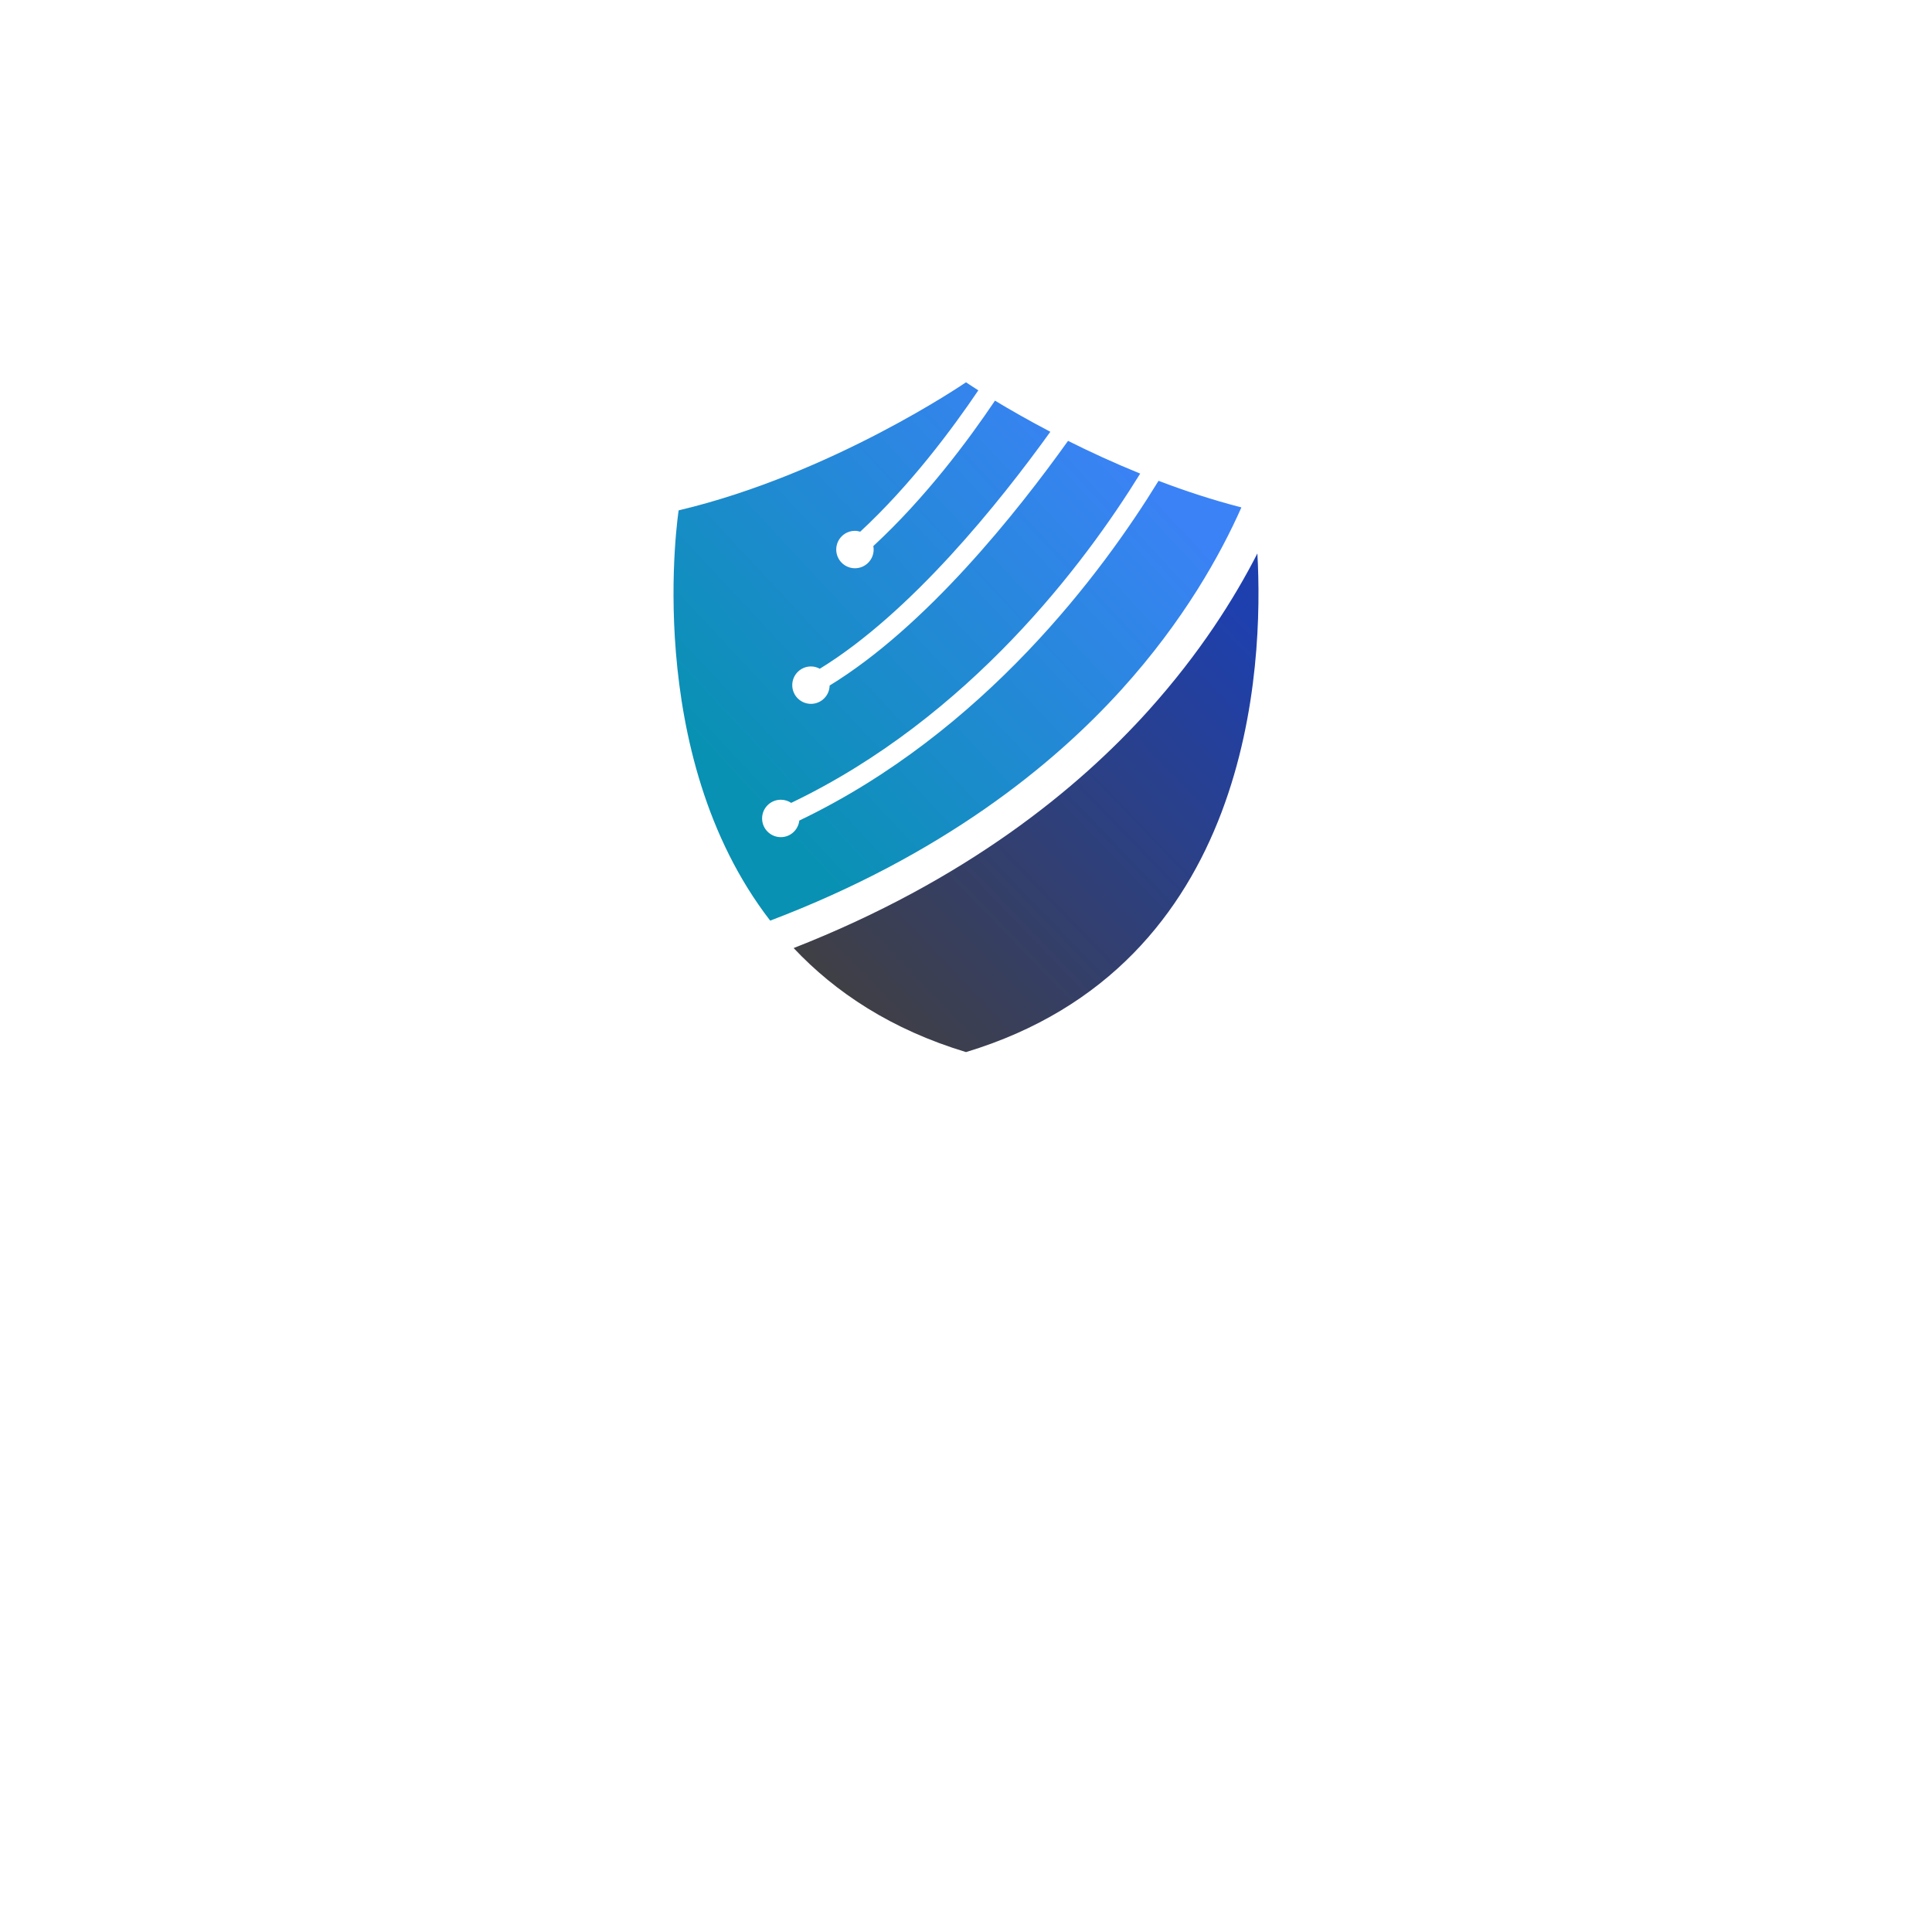
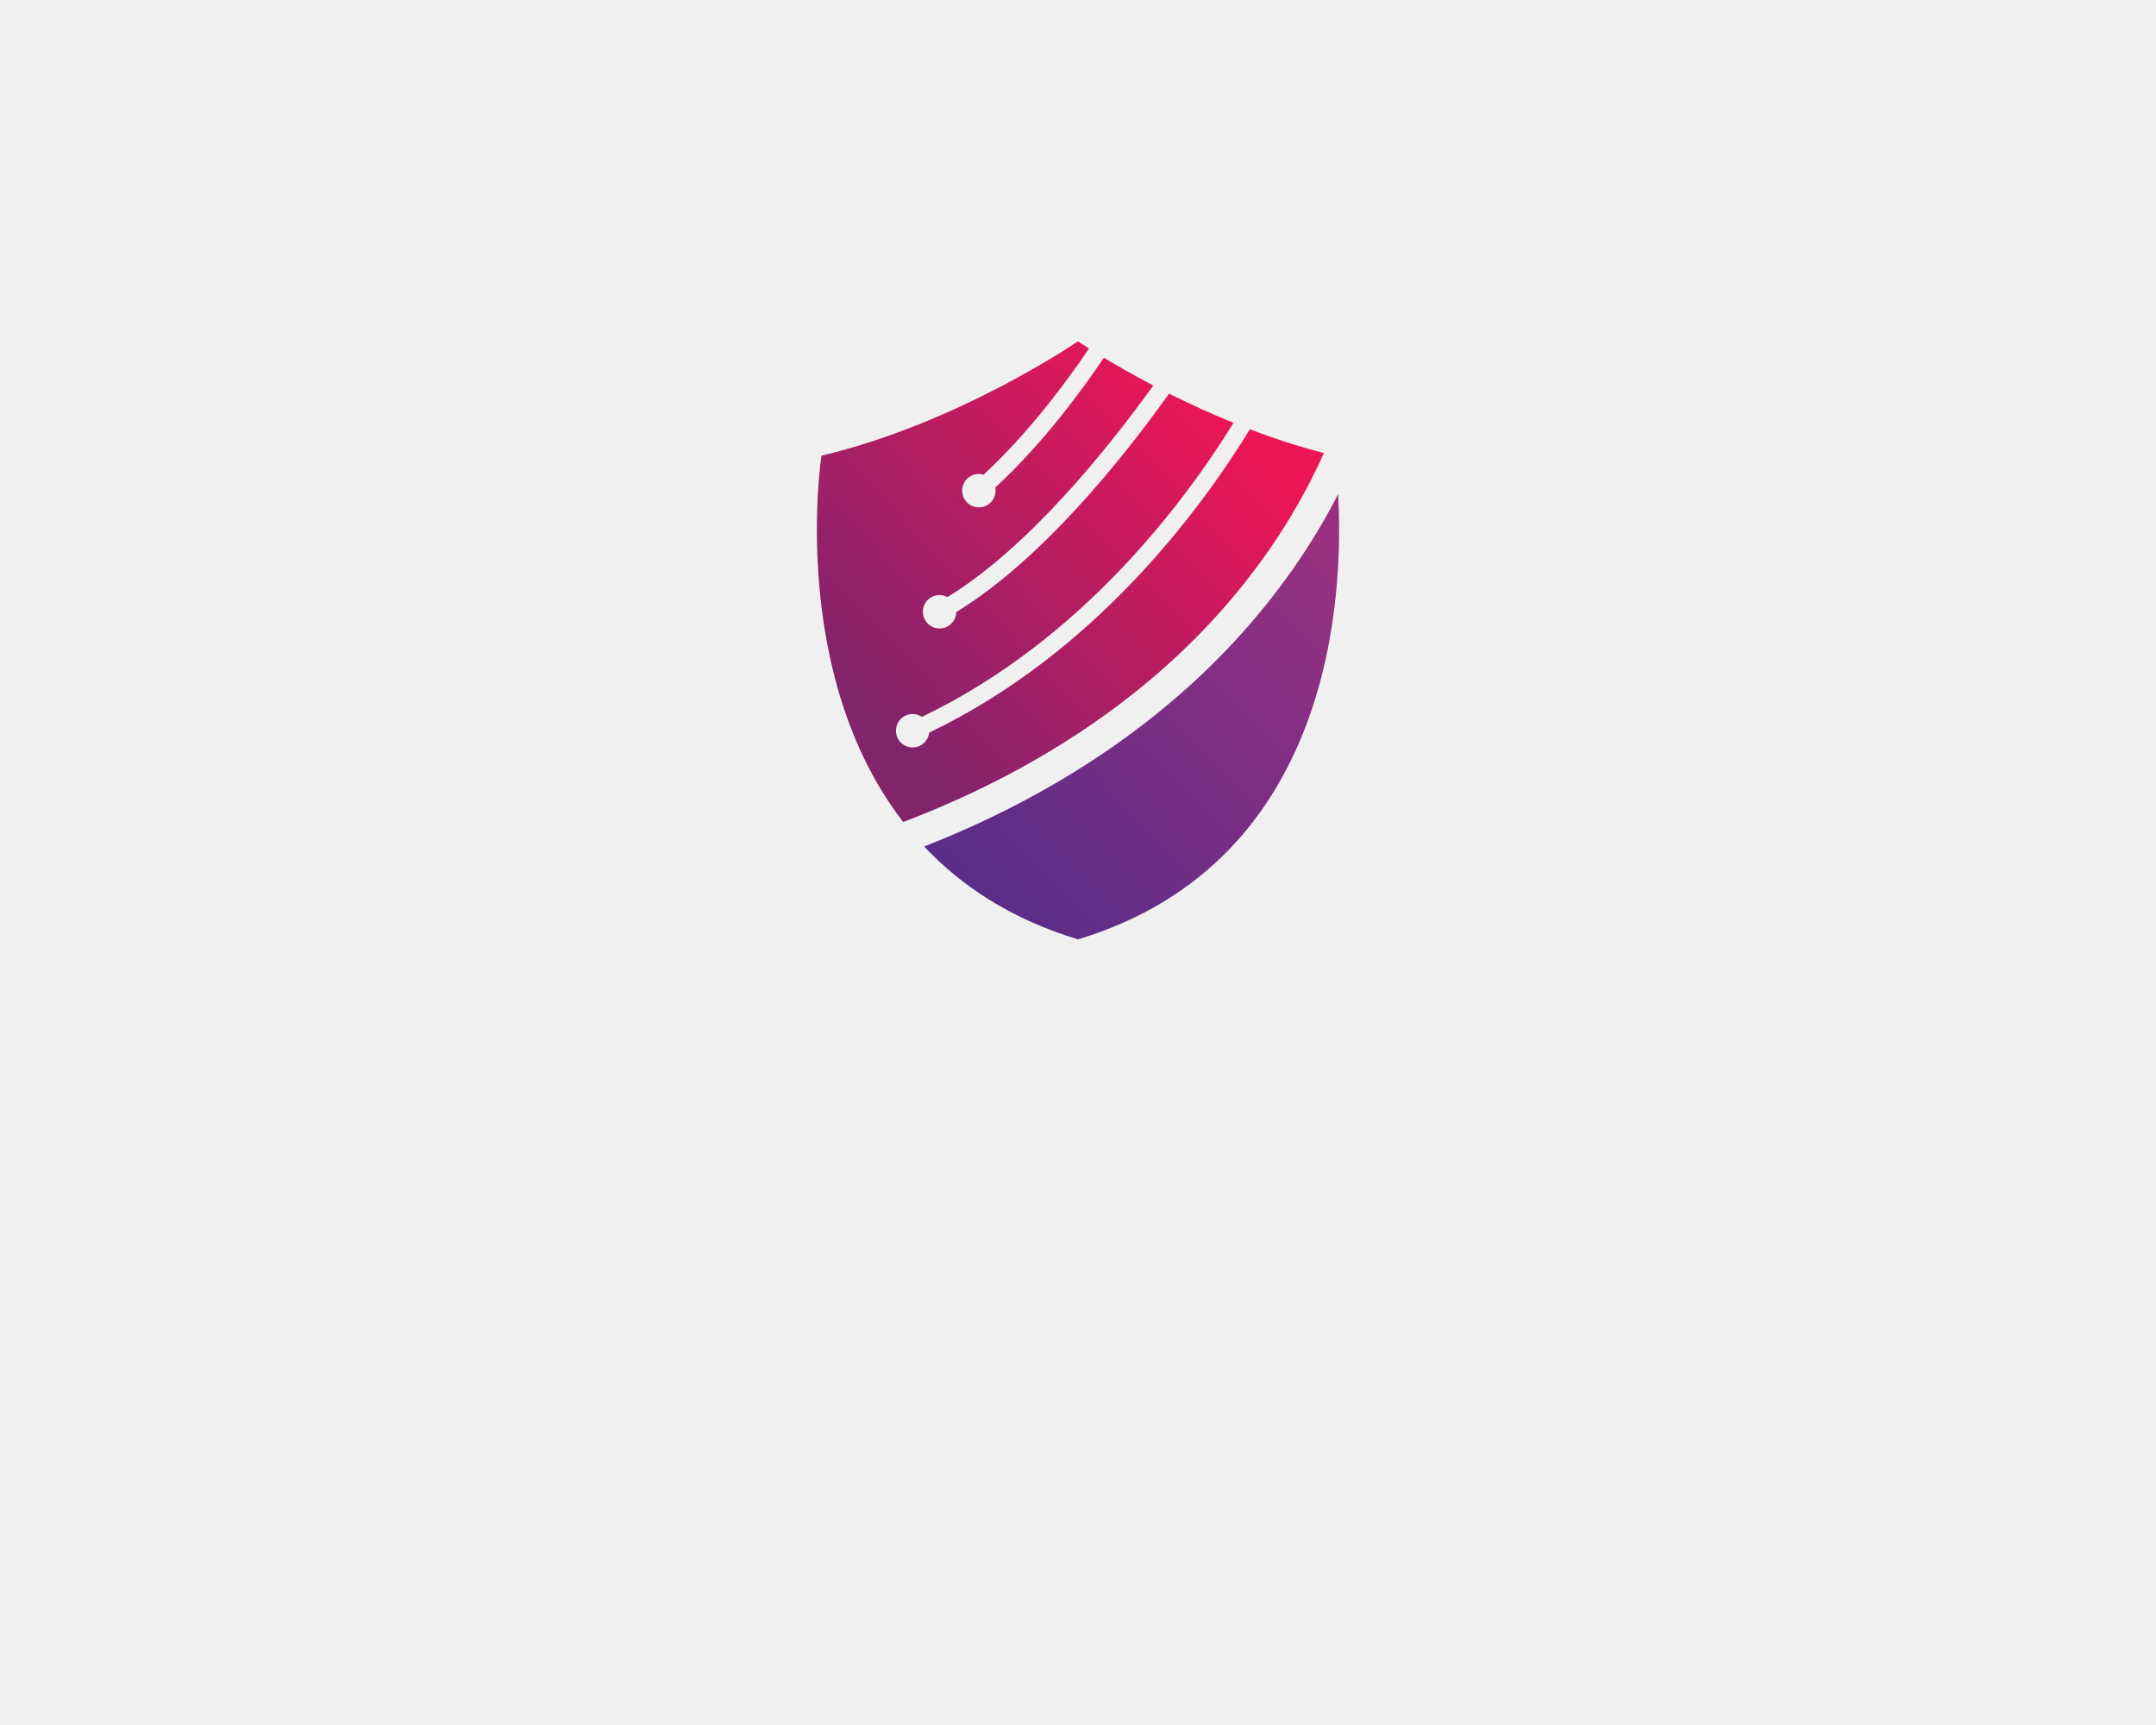
- <svg xmlns="http://www.w3.org/2000/svg" version="1.1" width="1024" height="1024" viewBox="128 0 1024 1024" xml:space="preserve">
+ <svg xmlns="http://www.w3.org/2000/svg" version="1.1" width="1280" height="1024" viewBox="0 0 1280 1024" xml:space="preserve">
  <defs>
</defs>
  <g transform="matrix(1 0 0 1 640 512)" id="background-logo">
-     <rect style="stroke: none; stroke-width: 0; stroke-dasharray: none; stroke-linecap: butt; stroke-dashoffset: 0; stroke-linejoin: miter; stroke-miterlimit: 4; fill: rgb(255,255,255); fill-opacity: 0; fill-rule: nonzero; opacity: 1;" paint-order="stroke" x="-640" y="-512" rx="0" ry="0" width="1280" height="1024" />
+     <rect style="stroke: none; stroke-width: 0; stroke-dasharray: none; stroke-linecap: butt; stroke-dashoffset: 0; stroke-linejoin: miter; stroke-miterlimit: 4; fill: rgb(240,240,240); fill-rule: nonzero; opacity: 1;" paint-order="stroke" x="-640" y="-512" rx="0" ry="0" width="1280" height="1024" />
  </g>
  <g transform="matrix(1.921154 0 0 1.921154 640 380.1258)" id="logo-logo">
    <g style="" paint-order="stroke">
      <g transform="matrix(0.4844827 0 0 0.4844827 16.57173 23.60968)">
        <linearGradient id="SVGID_138356_237484" gradientUnits="userSpaceOnUse" gradientTransform="matrix(1 0 0 1 0 0)" x1="428.279" y1="209.854" x2="202.548" y2="427.397">
-           <stop offset="0%" style="stop-color:rgb(30,64,175);stop-opacity: 1" />
-           <stop offset="100%" style="stop-color:rgb(63,63,70);stop-opacity: 1" />
+           <stop offset="0%" style="stop-color:rgb(152,48,127);stop-opacity: 1" />
+           <stop offset="100%" style="stop-color:rgb(90,45,137);stop-opacity: 1" />
        </linearGradient>
        <path style="stroke: none; stroke-width: 1; stroke-dasharray: none; stroke-linecap: butt; stroke-dashoffset: 0; stroke-linejoin: miter; stroke-miterlimit: 4; fill: url(#SVGID_138356_237484); fill-rule: nonzero; opacity: 1;" paint-order="stroke" transform=" translate(-284.205, -298.7317)" d="M 353.961 246.124 C 313.747 290.85 249.842 343.041 151.853 381.474 C 175.672 406.76 207.5 427.859 249.999 440.707 C 413.137 391.39 419.526 220.763 415.921 156.757 C 402.831 182.363 383.145 213.665 353.961 246.124 z" stroke-linecap="round" />
      </g>
      <g transform="matrix(0.4844827 0 0 0.4844827 -2.356811 -18.13332)">
        <linearGradient id="SVGID_138357_237485" gradientUnits="userSpaceOnUse" gradientTransform="matrix(1 0 0 1 0 0)" x1="323.101" y1="80.838" x2="107.374" y2="282.472">
-           <stop offset="0%" style="stop-color:rgb(59,130,246);stop-opacity: 1" />
-           <stop offset="100%" style="stop-color:rgb(8,145,178);stop-opacity: 1" />
+           <stop offset="0%" style="stop-color:rgb(237,21,86);stop-opacity: 1" />
+           <stop offset="100%" style="stop-color:rgb(130,36,108);stop-opacity: 1" />
        </linearGradient>
        <path style="stroke: none; stroke-width: 1; stroke-dasharray: none; stroke-linecap: butt; stroke-dashoffset: 0; stroke-linejoin: miter; stroke-miterlimit: 4; fill: url(#SVGID_138357_237485); fill-rule: nonzero; opacity: 1;" paint-order="stroke" transform=" translate(-245.1354, -212.5718)" d="M 359.637 115.399 C 327.786 167.337 260.315 258.452 155.076 308.858 C 154.471 314.168 150.015 318.309 144.544 318.309 C 138.66 318.309 133.89 313.539 133.89 307.656 C 133.89 301.772 138.66 297.002 144.544 297.002 C 146.73 297.002 148.759 297.665 150.45 298.795 C 252.113 250.051 317.734 162.229 349.196 111.284 C 334.305 105.235 320.443 98.827 308.102 92.644 C 278.933 133.51 227.284 198.37 172.349 231.97 C 172.231 237.751 167.527 242.406 161.718 242.406 C 155.834 242.406 151.064 237.637 151.064 231.753 C 151.064 225.869 155.834 221.1 161.718 221.1 C 163.546 221.1 165.24 221.603 166.743 222.414 C 218.822 190.445 269.095 127.685 298.027 87.474 C 285.274 80.789 274.554 74.608 266.499 69.744 C 251.461 92.117 227.045 124.992 197.215 152.563 C 197.336 153.207 197.414 153.868 197.413 154.547 C 197.404 160.431 192.628 165.194 186.744 165.186 C 180.86 165.177 176.098 160.401 176.106 154.517 C 176.114 148.633 180.891 143.87 186.774 143.879 C 187.821 143.88 188.812 144.08 189.768 144.362 C 218.342 117.9 242.217 85.795 257.016 63.877 C 252.474 60.989 249.999 59.293 249.999 59.293 C 249.999 59.293 173.871 111.528 86.368 132.225 C 86.368 132.225 64.858 270.523 138.497 365.85 C 236.113 328.739 299.297 277.688 338.745 234.059 C 373.994 195.074 394.928 157.384 406.828 130.535 C 390.488 126.344 374.622 121.109 359.637 115.399 z" stroke-linecap="round" />
      </g>
    </g>
  </g>
</svg>
